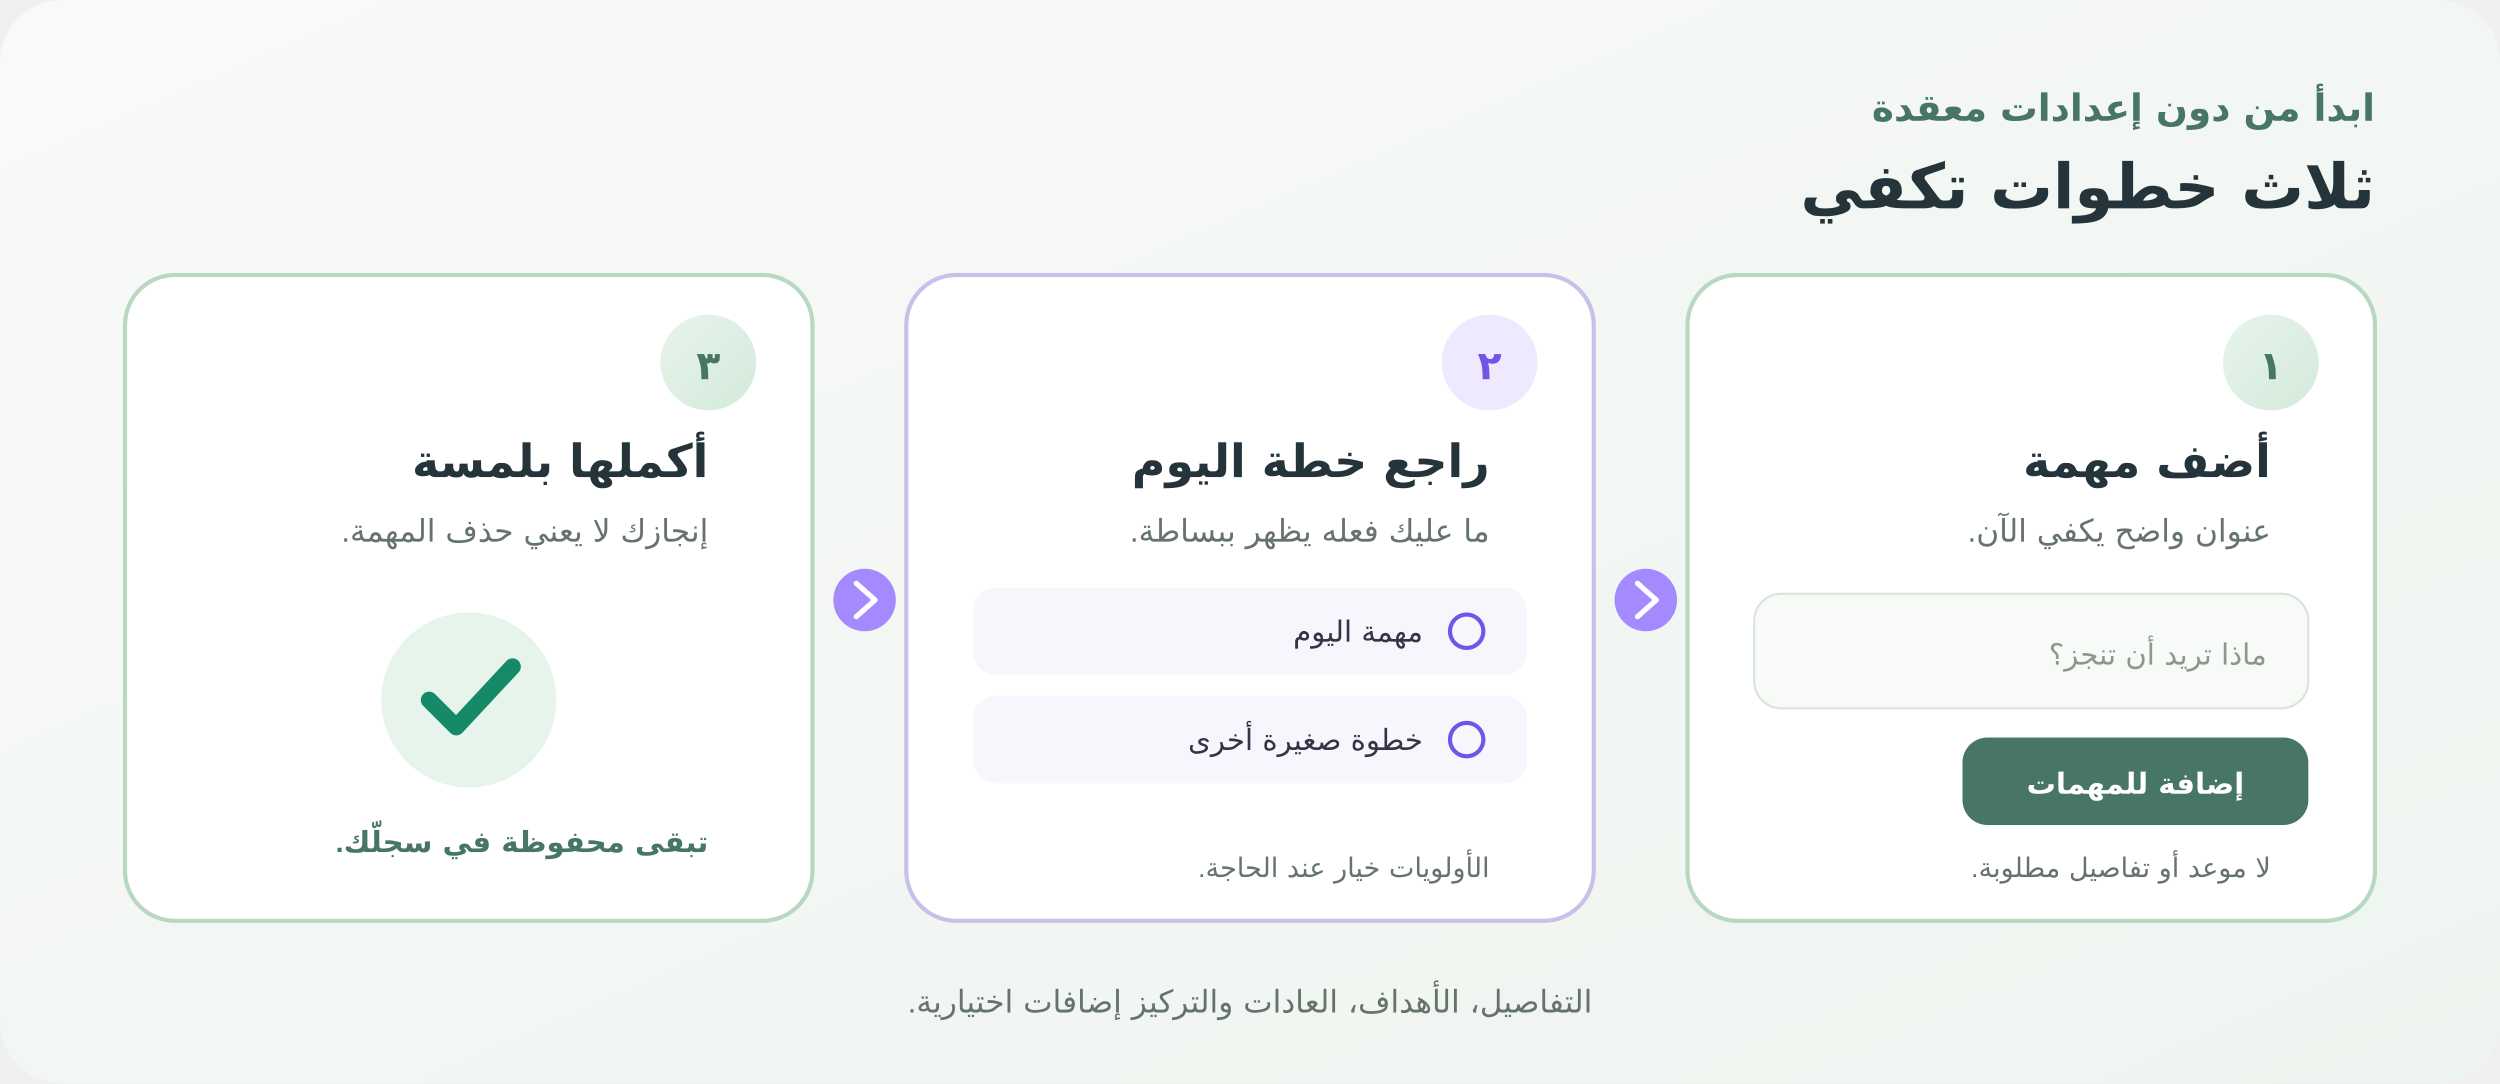
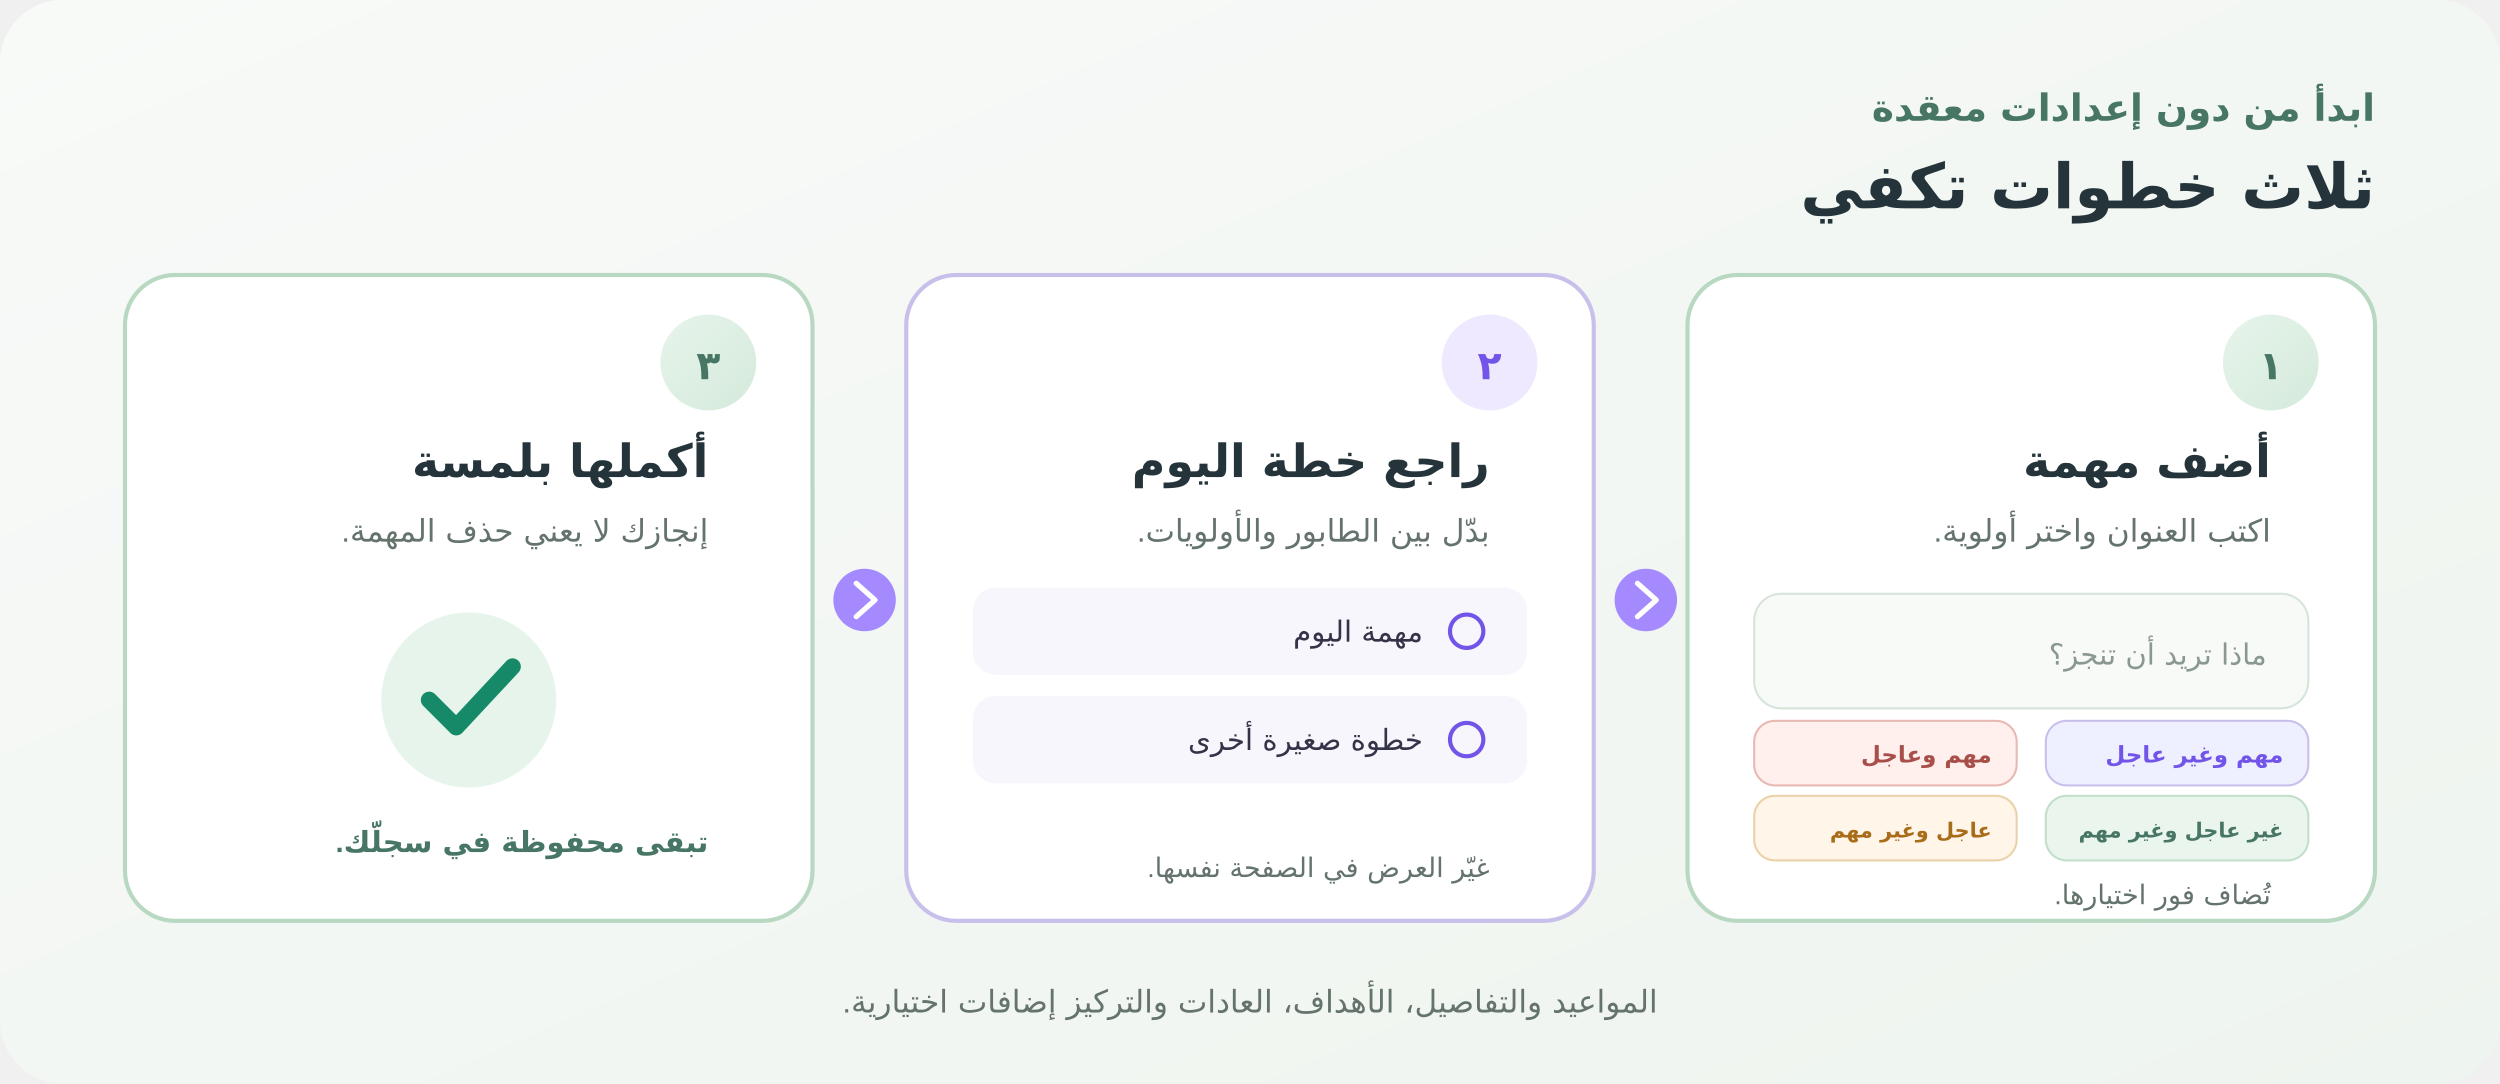
<svg xmlns="http://www.w3.org/2000/svg" viewBox="0 0 1200 520" role="img" aria-labelledby="title description">
  <defs>
    <linearGradient id="background" x1="0" y1="0" x2="1" y2="1">
      <stop stop-color="#f8faf8" />
      <stop offset="1" stop-color="#eef4ef" />
    </linearGradient>
    <linearGradient id="mint" x1="0" y1="0" x2="1" y2="1">
      <stop stop-color="#e7f4eb" />
      <stop offset="1" stop-color="#d4eadb" />
    </linearGradient>
  </defs>
  <rect width="1200" height="520" rx="30" fill="url(#background)" />
  <text x="1140" y="58" text-anchor="start" direction="rtl" fill="#477665" font-family="Tahoma, Arial, sans-serif" font-size="18" font-weight="700">ابدأ من دون إعدادات معقدة</text>
  <text x="1140" y="100" text-anchor="start" direction="rtl" fill="#24343a" font-family="Tahoma, Arial, sans-serif" font-size="30" font-weight="800">ثلاث خطوات تكفي</text>
  <g font-family="Tahoma, Arial, sans-serif" direction="rtl">
    <rect x="810" y="132" width="330" height="310" rx="24" fill="#fff" stroke="#b8d8c2" stroke-width="2" />
    <circle cx="1090" cy="174" r="23" fill="url(#mint)" />
    <text x="1090" y="182" text-anchor="middle" fill="#477665" font-size="19" font-weight="800">١</text>
    <text x="1090" y="229" text-anchor="start" fill="#24343a" font-size="22" font-weight="800">أضف مهمة</text>
-     <text x="1090" y="260" text-anchor="start" fill="#64736c" font-size="15">عنوان واضح يكفي الآن.</text>
+     <text x="1090" y="260" text-anchor="start" fill="#64736c" font-size="15">اكتب العنوان واختر أولوية.</text>
    <rect x="842" y="285" width="266" height="55" rx="13" fill="#f7faf7" stroke="#d7e4da" />
    <text x="1088" y="319" text-anchor="start" fill="#8a9990" font-size="14">ماذا تريد أن تنجز؟</text>
-     <rect x="942" y="354" width="166" height="42" rx="12" fill="#477665" />
-     <text x="1025" y="381" text-anchor="middle" fill="#fff" font-size="14" font-weight="700">إضافة للمهمات</text>
-     <text x="1090" y="421" text-anchor="start" fill="#64736c" font-size="13">لا موعد أو تفاصيل مطلوبة.</text>
+     <rect x="842" y="346" width="126" height="31" rx="10" fill="#fff0ed" stroke="#e8b8b2" />
+     <text x="956" y="366" text-anchor="start" fill="#a84f4a" font-size="11" font-weight="700">مهم وعاجل</text>
+     <rect x="982" y="346" width="126" height="31" rx="10" fill="#eef0ff" stroke="#c8c0eb" />
+     <text x="1096" y="366" text-anchor="start" fill="#7354e8" font-size="11" font-weight="700">مهم وغير عاجل</text>
+     <rect x="842" y="382" width="126" height="31" rx="10" fill="#fff5e8" stroke="#ead1a8" />
+     <text x="956" y="402" text-anchor="start" fill="#a96c19" font-size="10" font-weight="700">عاجل وغير مهم</text>
+     <rect x="982" y="382" width="126" height="31" rx="10" fill="#eaf5ee" stroke="#c2dfca" />
+     <text x="1096" y="402" text-anchor="start" fill="#477665" font-size="10" font-weight="700">غير عاجل وغير مهم</text>
+     <text x="1090" y="434" text-anchor="start" fill="#64736c" font-size="13">تُضاف فور اختيارها.</text>
    <rect x="435" y="132" width="330" height="310" rx="24" fill="#fff" stroke="#c8c0eb" stroke-width="2" />
    <circle cx="715" cy="174" r="23" fill="#eee9ff" />
    <text x="715" y="182" text-anchor="middle" fill="#7354e8" font-size="19" font-weight="800">٢</text>
    <text x="715" y="229" text-anchor="start" fill="#24343a" font-size="22" font-weight="800">راجع خطة اليوم</text>
-     <text x="715" y="260" text-anchor="start" fill="#64736c" font-size="15">ما عليك فعله يظهر ببساطة.</text>
+     <text x="715" y="260" text-anchor="start" fill="#64736c" font-size="15">بدّل بين الطابور والأولويات.</text>
    <g font-size="14">
      <rect x="467" y="282" width="266" height="42" rx="11" fill="#f7f6fc" />
      <circle cx="704" cy="303" r="8" fill="none" stroke="#7354e8" stroke-width="2" />
      <text x="683" y="308" text-anchor="start" fill="#343347">مهمة اليوم</text>
      <rect x="467" y="334" width="266" height="42" rx="11" fill="#f7f6fc" />
      <circle cx="704" cy="355" r="8" fill="none" stroke="#7354e8" stroke-width="2" />
      <text x="683" y="360" text-anchor="start" fill="#343347">خطوة صغيرة أخرى</text>
    </g>
-     <text x="715" y="421" text-anchor="start" fill="#64736c" font-size="13">الأولويات خيار عند الحاجة.</text>
+     <text x="715" y="421" text-anchor="start" fill="#64736c" font-size="13">غيّر العرض في الصفحة نفسها.</text>
    <rect x="60" y="132" width="330" height="310" rx="24" fill="#fff" stroke="#b8d8c2" stroke-width="2" />
    <circle cx="340" cy="174" r="23" fill="url(#mint)" />
    <text x="340" y="182" text-anchor="middle" fill="#477665" font-size="19" font-weight="800">٣</text>
    <text x="340" y="229" text-anchor="start" fill="#24343a" font-size="22" font-weight="800">أكملها بلمسة</text>
    <text x="340" y="260" text-anchor="start" fill="#64736c" font-size="15">إنجازك لا يعني حذف المهمة.</text>
    <circle cx="225" cy="336" r="42" fill="#e7f4eb" />
    <path d="M206 336l13 13 27-29" fill="none" stroke="#168a68" stroke-width="8" stroke-linecap="round" stroke-linejoin="round" />
    <text x="340" y="409" text-anchor="start" fill="#477665" font-size="14" font-weight="700">تبقى محفوظة في سجلّك.</text>
  </g>
  <g fill="#a58aff">
    <circle cx="790" cy="288" r="15" />
    <path d="M786 280l9 8-9 8" fill="none" stroke="#fff" stroke-width="2.5" stroke-linecap="round" stroke-linejoin="round" />
    <circle cx="415" cy="288" r="15" />
    <path d="M411 280l9 8-9 8" fill="none" stroke="#fff" stroke-width="2.5" stroke-linecap="round" stroke-linejoin="round" />
  </g>
-   <text x="600" y="486" text-anchor="middle" direction="rtl" fill="#64736c" font-family="Tahoma, Arial, sans-serif" font-size="15">التفاصيل، الأهداف، العادات والتركيز إضافات اختيارية.</text>
+   <text x="600" y="486" text-anchor="middle" direction="rtl" fill="#64736c" font-family="Tahoma, Arial, sans-serif" font-size="15">المواعيد والتفاصيل، الأهداف، العادات والتركيز إضافات اختيارية.</text>
</svg>
